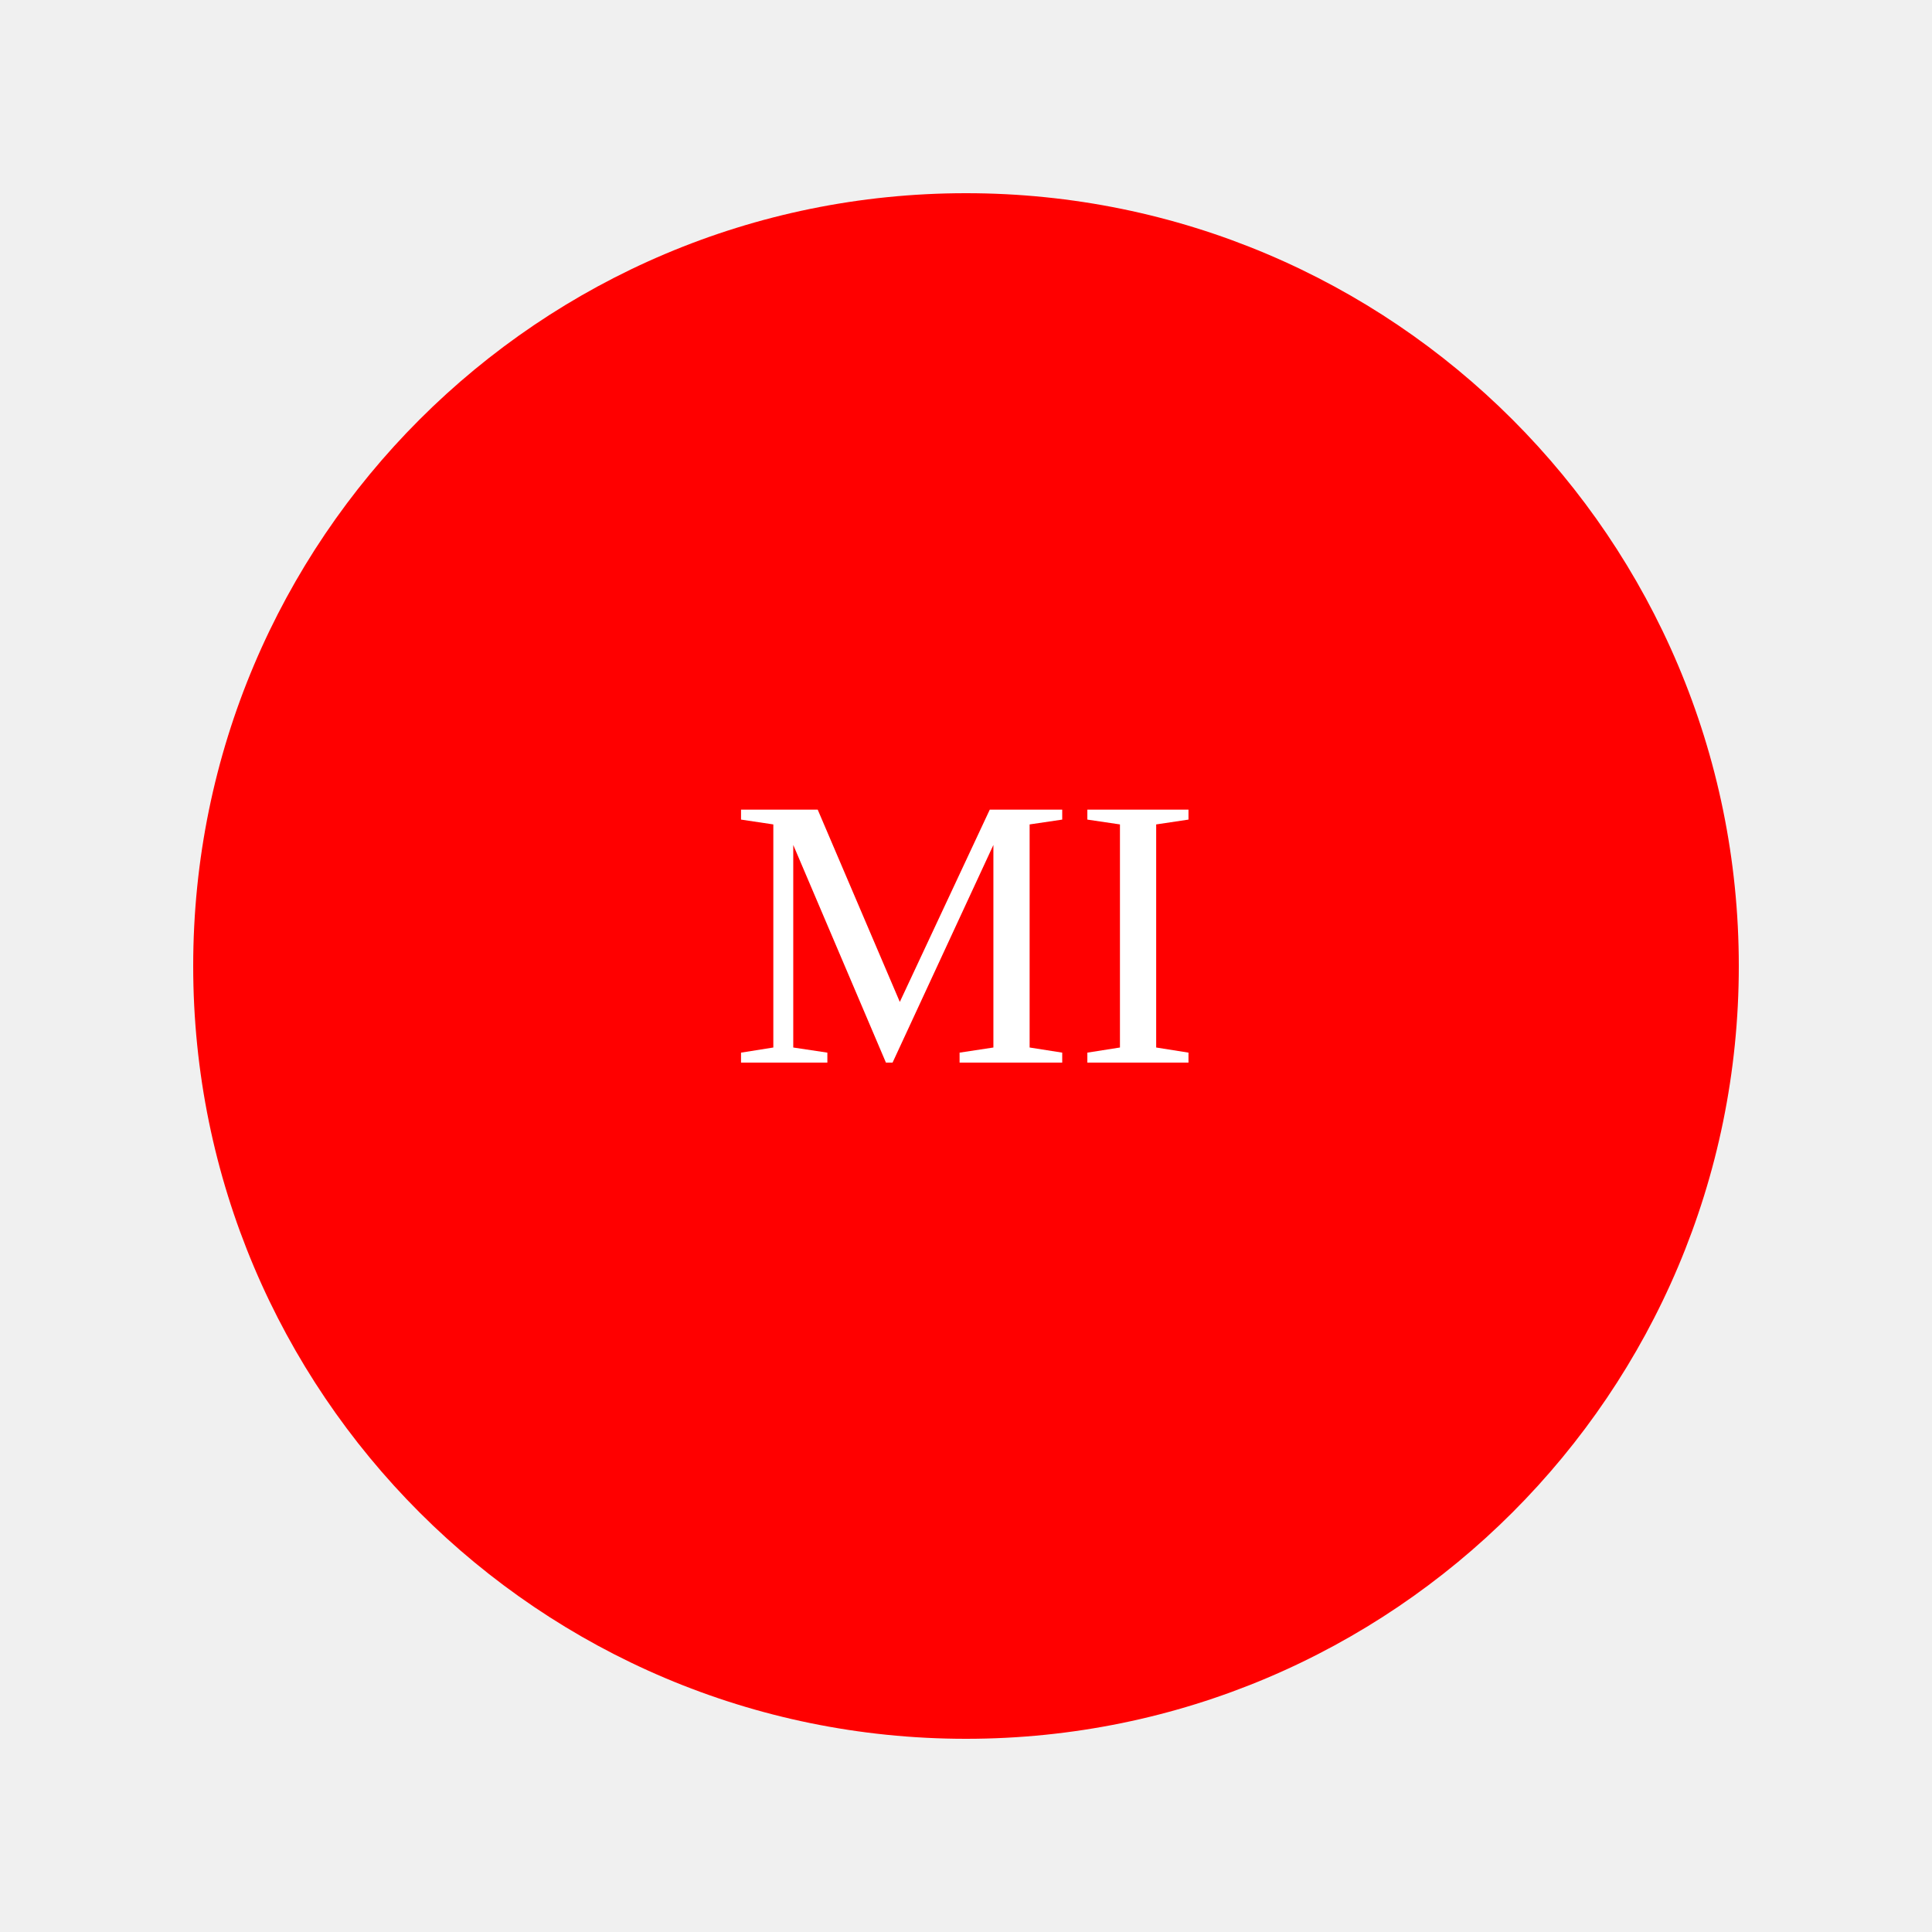
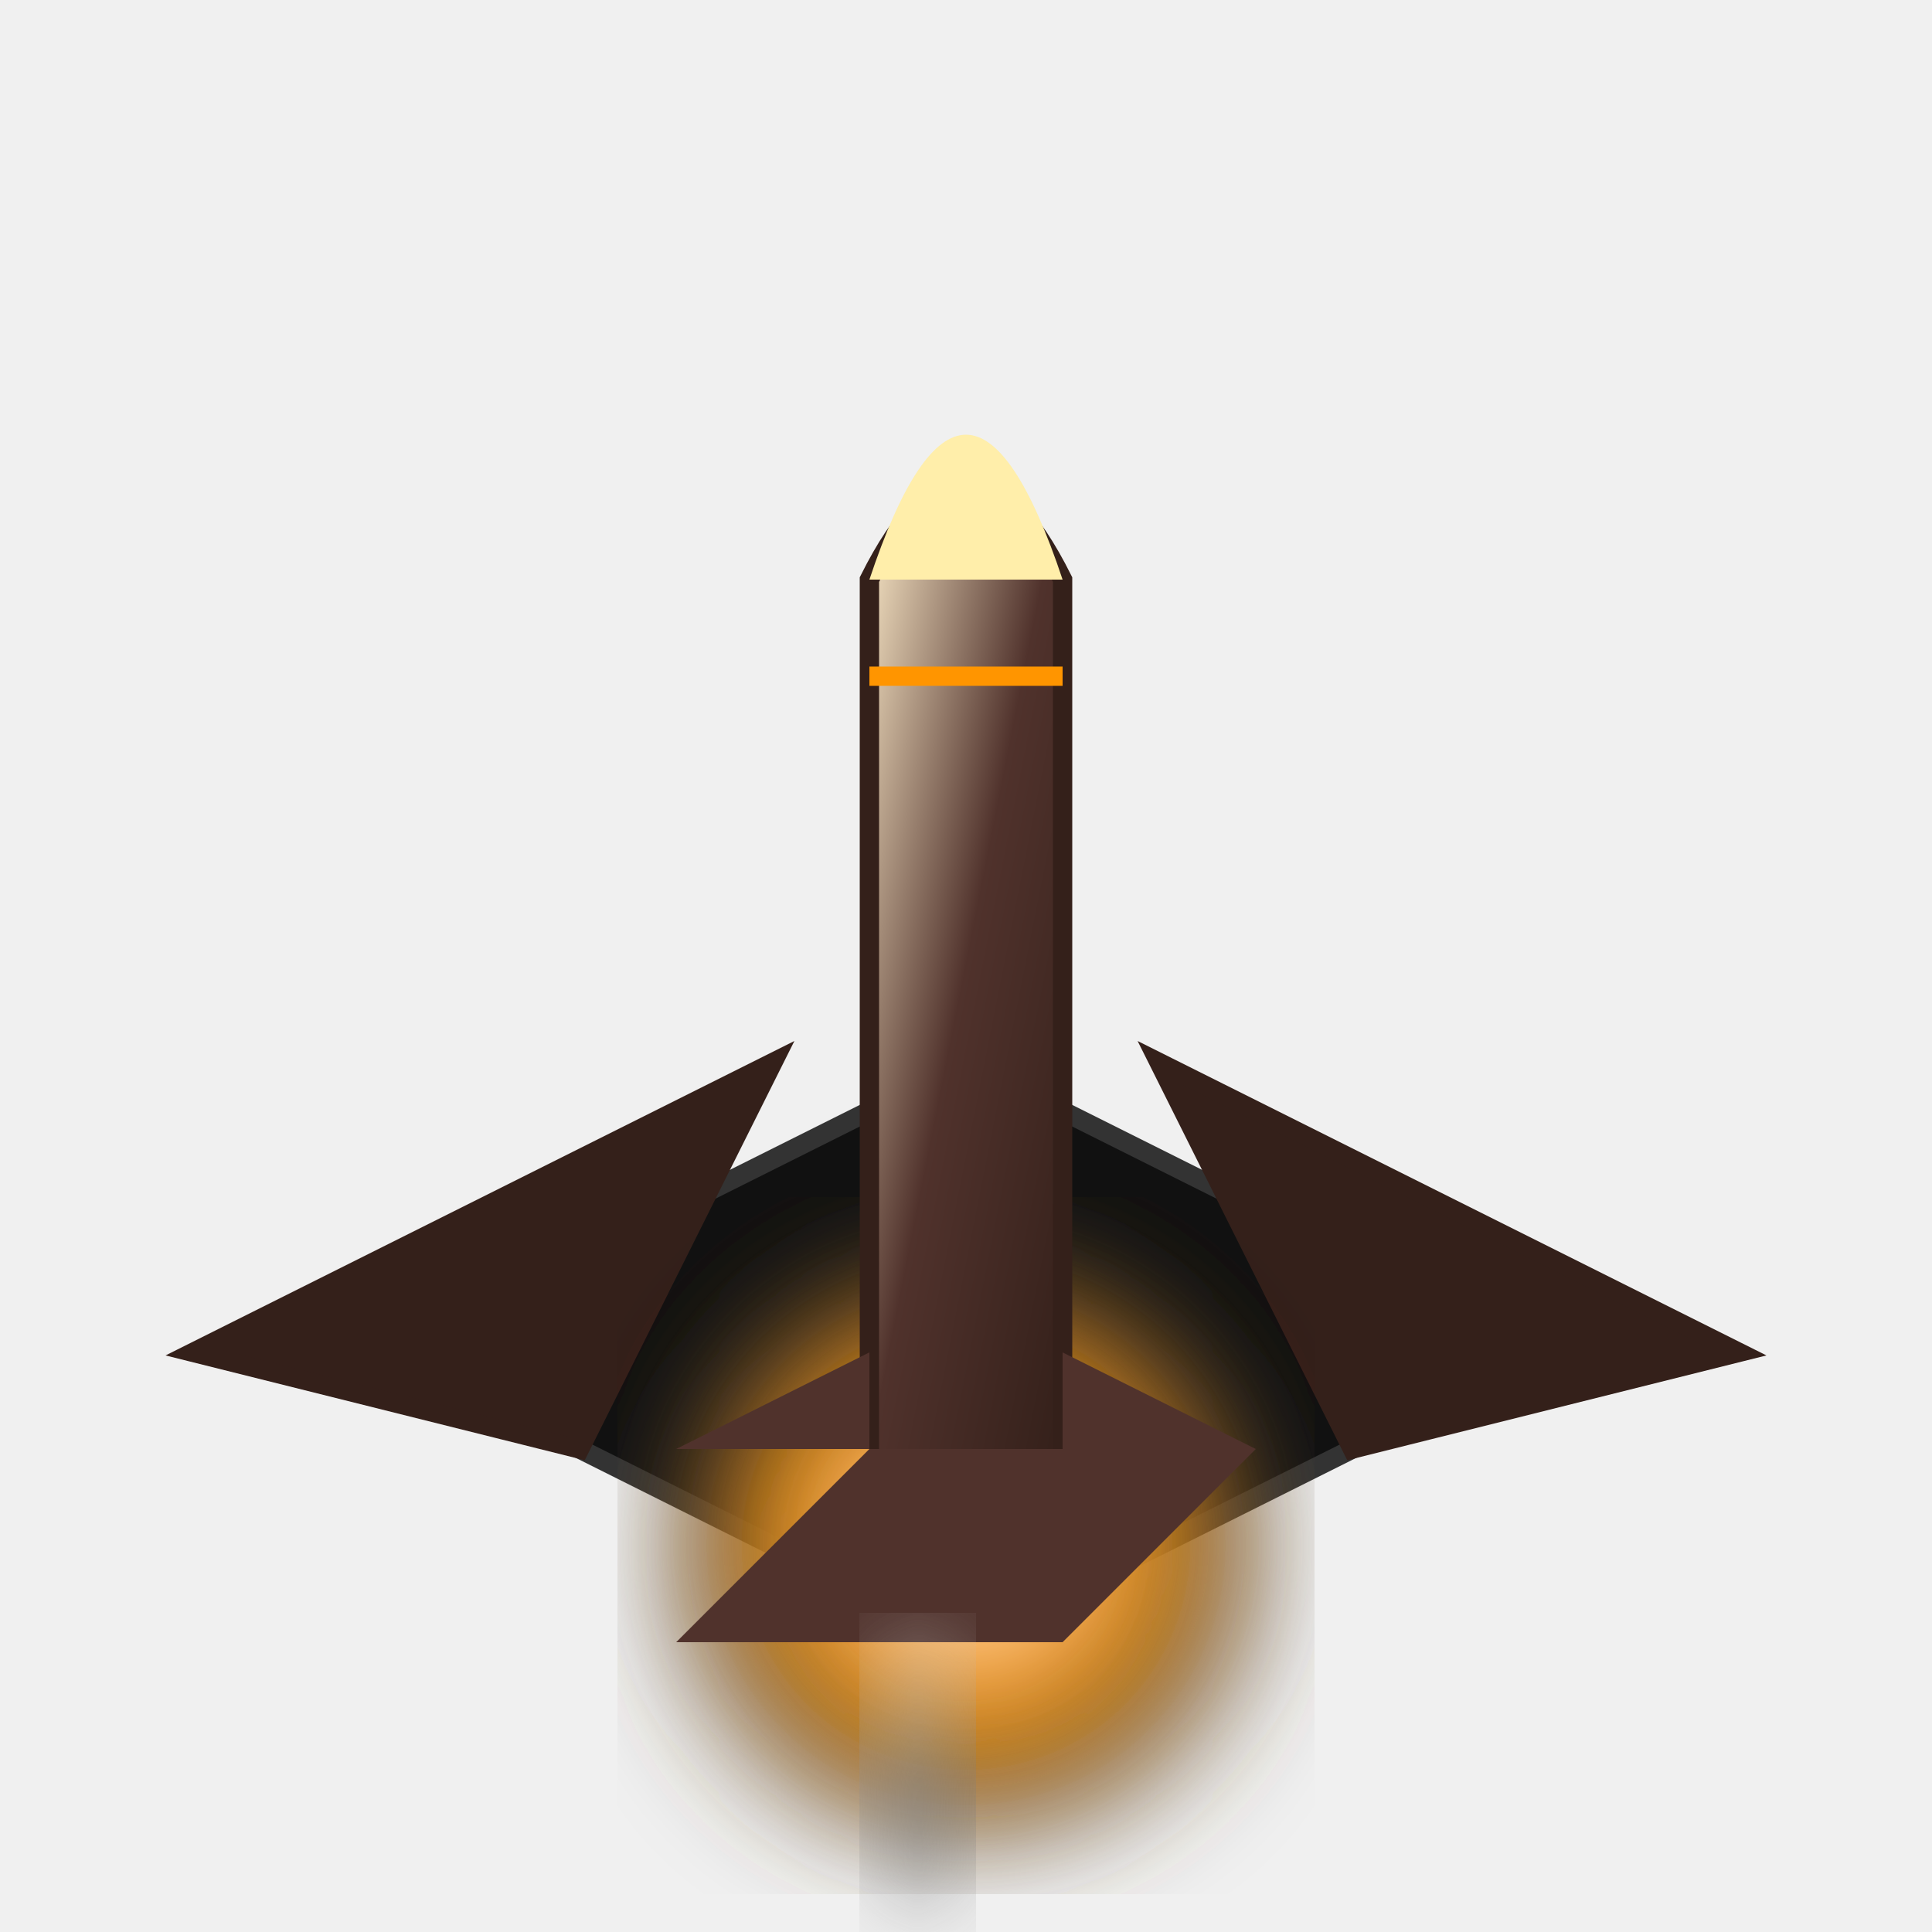
- <svg xmlns="http://www.w3.org/2000/svg" width="100" height="100">
-   <circle cx="50" cy="50" r="40" fill="red" />
-   <text x="50" y="55" font-size="20" text-anchor="middle" fill="white">MI</text>
+ <svg xmlns="http://www.w3.org/2000/svg" viewBox="0 0 100 100">
+   <defs>
+     <radialGradient id="blast" cx="50%" cy="50%" r="50%">
+       <stop offset="0%" stop-color="#fff" />
+       <stop offset="50%" stop-color="#ff9900" />
+       <stop offset="100%" stop-color="#333" />
+     </radialGradient>
+     <linearGradient id="bodyGradRed" x1="0%" y1="0%" x2="100%" y2="100%">
+       <stop offset="0%" stop-color="#ffeecc" />
+       <stop offset="50%" stop-color="#50322c" />
+       <stop offset="100%" stop-color="#34201a" />
+     </linearGradient>
+     <filter id="blurBlast">
+       <feGaussianBlur stdDeviation="3" />
+     </filter>
+   </defs>
+   <g>
+     <path d="M20 70 L50 85 L80 70 L50 55 Z" fill="#111" stroke="#333" />
+     <path d="M10 70 L40 55 L30 75 Z" fill="#34201a" stroke="#34201a" />
+     <path d="M90 70 L60 55 L70 75 Z" fill="#34201a" stroke="#34201a" />
+     <circle cx="50" cy="80" r="15" fill="url(#blast)" filter="url(#blurBlast)" />
+     <path d="M45 75 L45 30 Q50 20, 55 30 L55 75" fill="url(#bodyGradRed)" stroke="#34201a" />
+     <path d="M45 75 L35 85 L55 85 L65 75" fill="#50322c" />
+     <path d="M45 70 L35 75 L45 75" fill="#50322c" />
+     <path d="M55 70 L65 75 L55 75" fill="#50322c" />
+     <path d="M45 30 Q50 15, 55 30" fill="#ffeeaa" />
+     <path d="M45 35 L55 35" stroke="#ff9500" stroke-width="1" />
+     <path d="M50 85 Q40 95, 50 100" stroke="#fff" stroke-width="5" stroke-opacity="0.5" filter="url(#blurBlast)" />
+   </g>
</svg>
